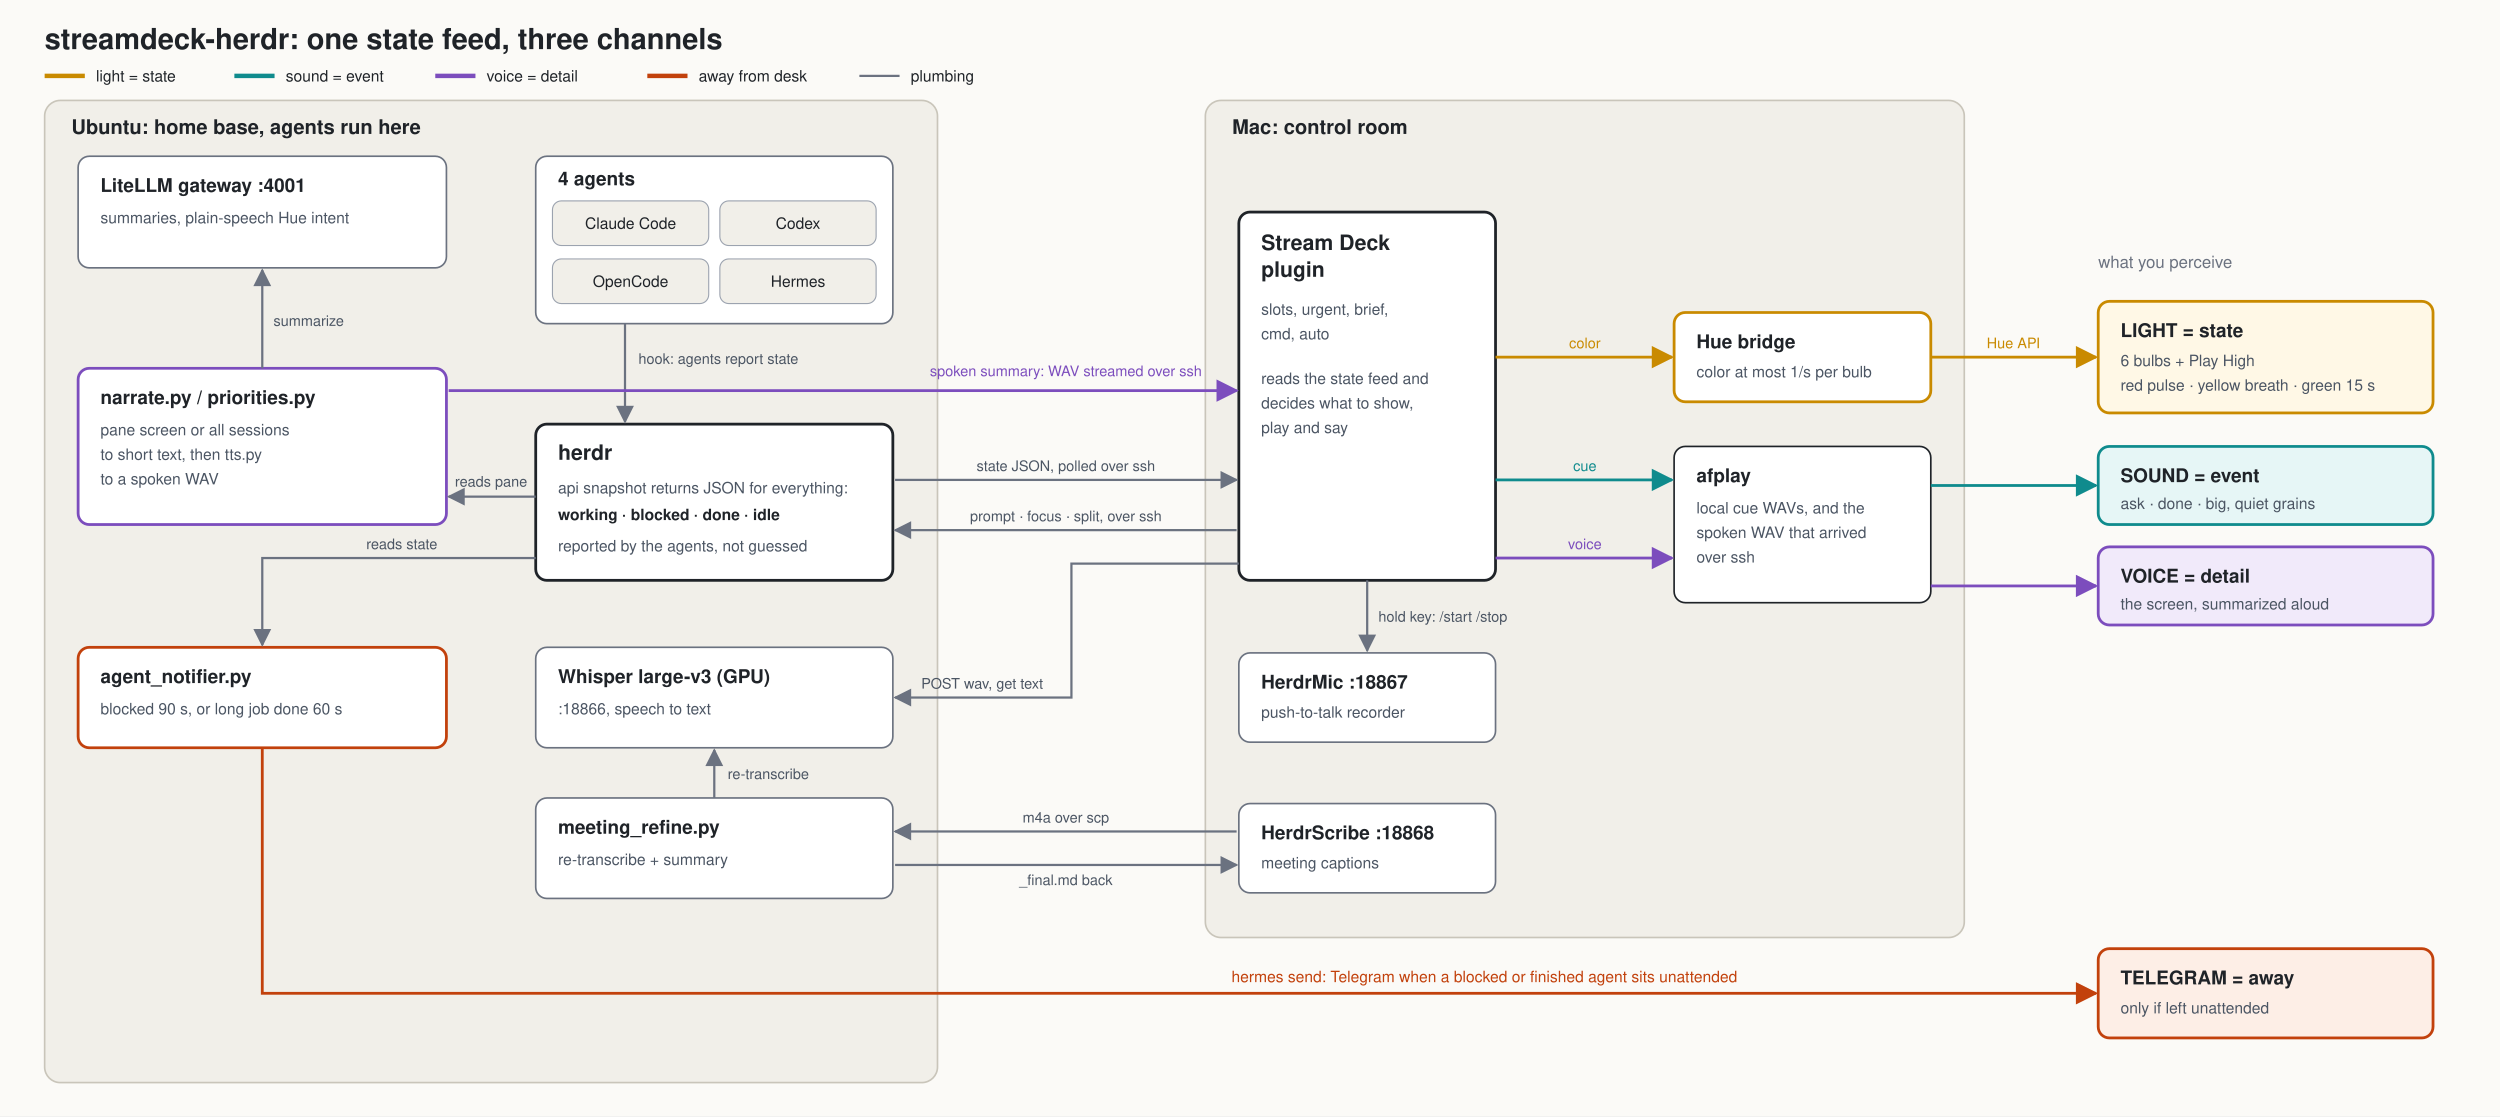
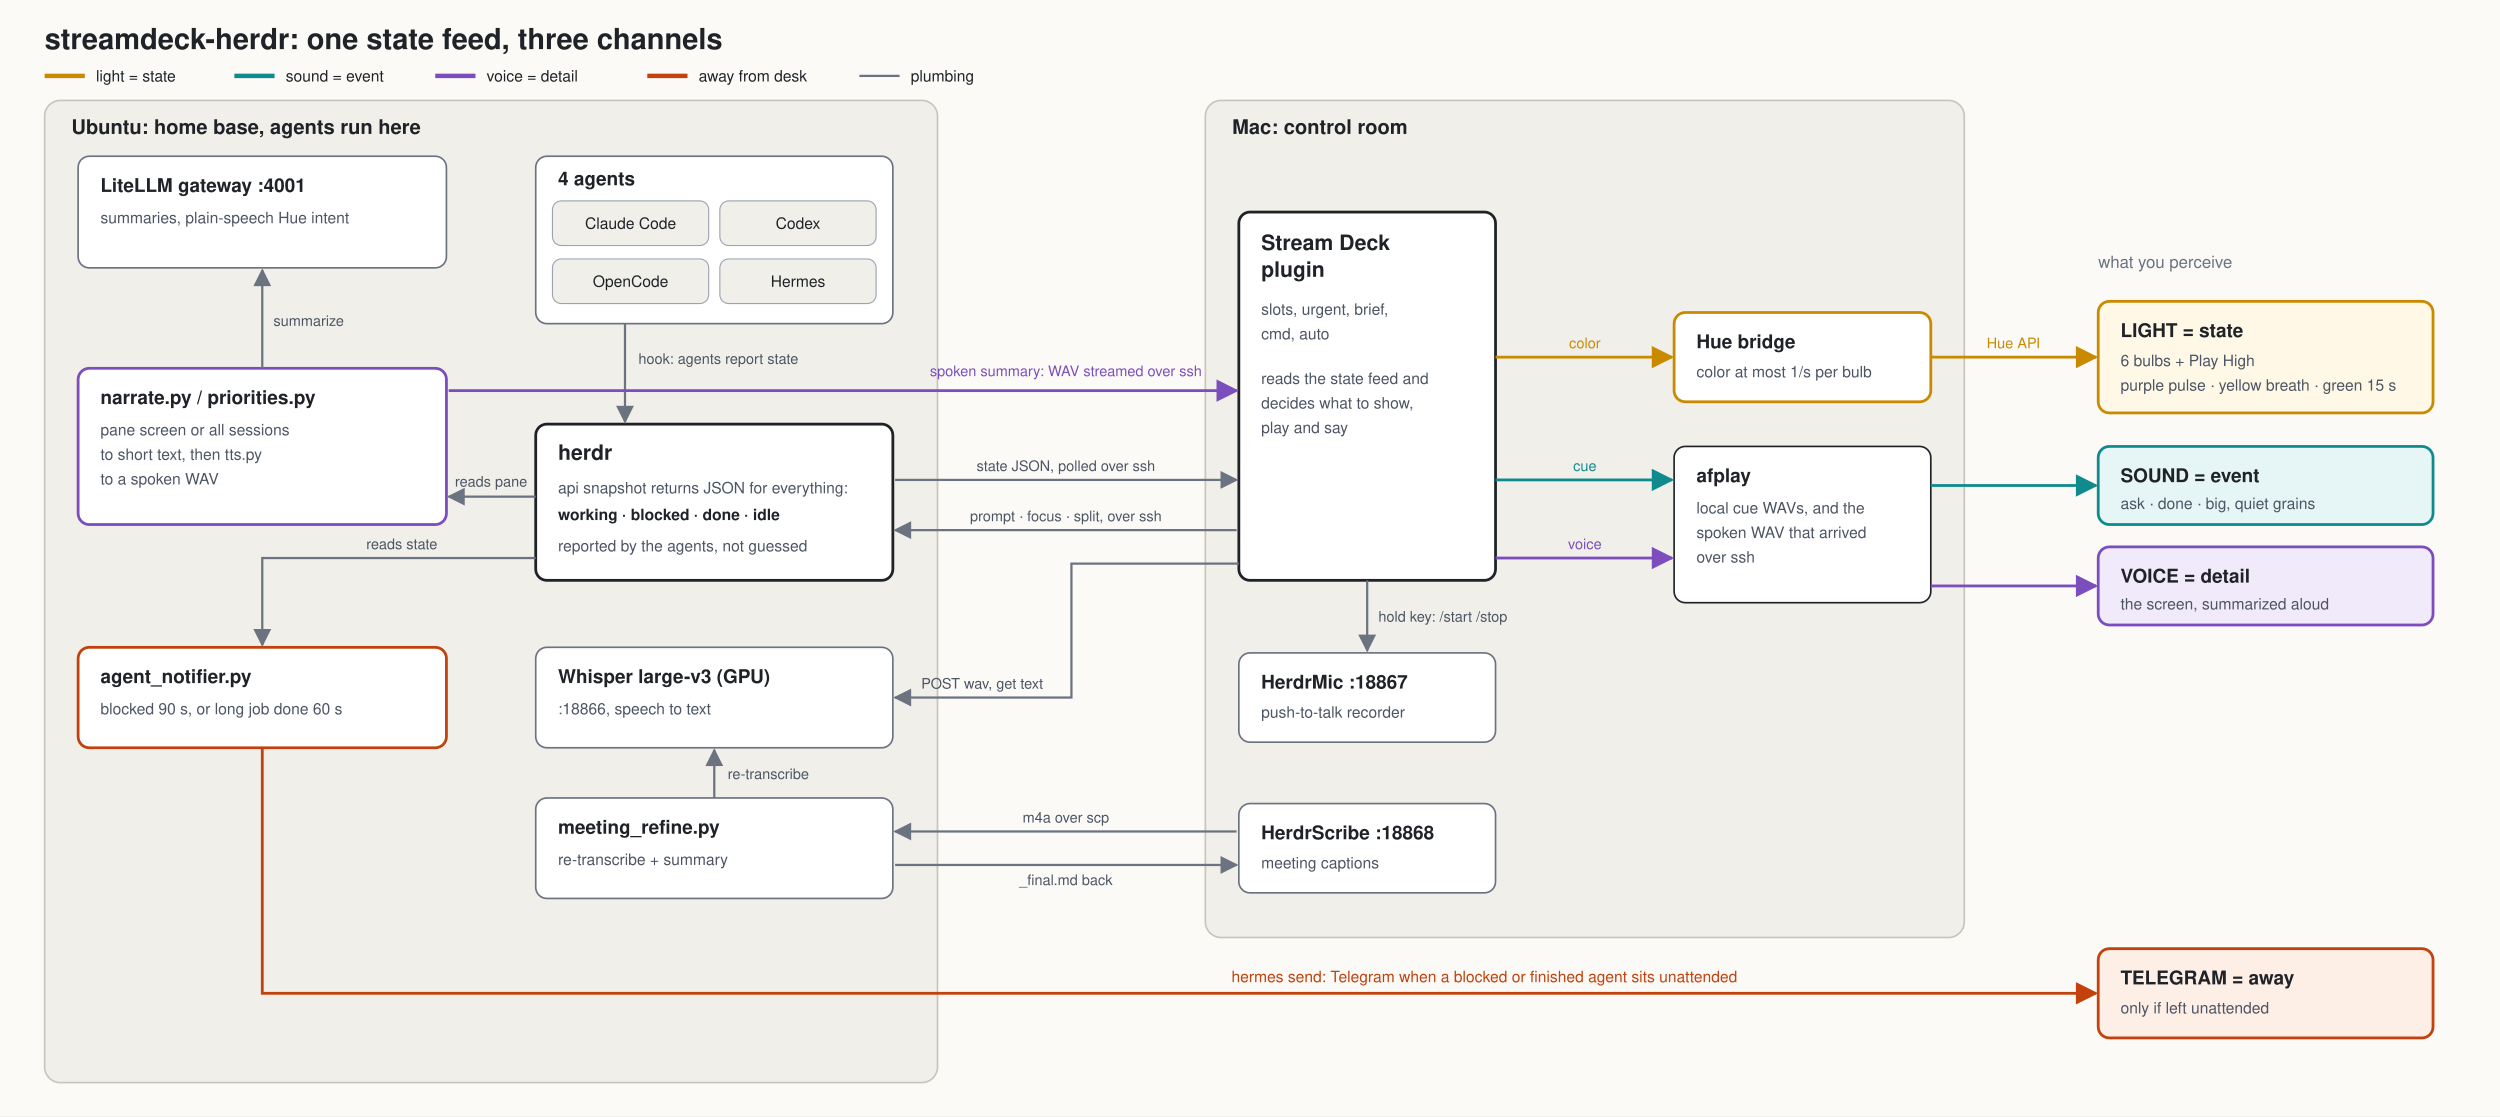
<svg xmlns="http://www.w3.org/2000/svg" viewBox="0 0 2240 1000" width="2240" height="1000" role="img" aria-label="Agents on Ubuntu report their state to herdr. The Mac Stream Deck plugin polls that one JSON snapshot over ssh and fans it out into three channels: light (Hue bulbs) for state, sound for events, and spoken summaries for detail. A separate notifier sends a Telegram message only when a blocked or finished agent is left unattended.">
  <defs>
    <marker id="a-gray" viewBox="0 0 10 10" refX="9" refY="5" markerWidth="8" markerHeight="8" orient="auto">
      <path d="M0 0 L10 5 L0 10 z" fill="#6b7280" />
    </marker>
    <marker id="a-amber" viewBox="0 0 10 10" refX="9" refY="5" markerWidth="8" markerHeight="8" orient="auto">
      <path d="M0 0 L10 5 L0 10 z" fill="#c98a00" />
    </marker>
    <marker id="a-teal" viewBox="0 0 10 10" refX="9" refY="5" markerWidth="8" markerHeight="8" orient="auto">
      <path d="M0 0 L10 5 L0 10 z" fill="#0f8b8d" />
    </marker>
    <marker id="a-purple" viewBox="0 0 10 10" refX="9" refY="5" markerWidth="8" markerHeight="8" orient="auto">
      <path d="M0 0 L10 5 L0 10 z" fill="#7c4dbd" />
    </marker>
    <marker id="a-orange" viewBox="0 0 10 10" refX="9" refY="5" markerWidth="8" markerHeight="8" orient="auto">
      <path d="M0 0 L10 5 L0 10 z" fill="#c2410c" />
    </marker>
  </defs>
  <rect width="2240" height="1000" fill="#fbfaf7" />
  <g font-family="Helvetica, Arial, sans-serif" fill="#1f2328">
    <text x="40" y="44" font-size="26" font-weight="700">streamdeck-herdr: one state feed, three channels</text>
    <g font-size="14">
      <line x1="40" y1="68" x2="76" y2="68" stroke="#c98a00" stroke-width="4" />
      <text x="86" y="73">light = state</text>
      <line x1="210" y1="68" x2="246" y2="68" stroke="#0f8b8d" stroke-width="4" />
      <text x="256" y="73">sound = event</text>
      <line x1="390" y1="68" x2="426" y2="68" stroke="#7c4dbd" stroke-width="4" />
      <text x="436" y="73">voice = detail</text>
      <line x1="580" y1="68" x2="616" y2="68" stroke="#c2410c" stroke-width="4" />
      <text x="626" y="73">away from desk</text>
      <line x1="770" y1="68" x2="806" y2="68" stroke="#6b7280" stroke-width="2" />
      <text x="816" y="73">plumbing</text>
    </g>
    <rect x="40" y="90" width="800" height="880" rx="14" fill="#f1efe9" stroke="#c9c5ba" stroke-width="1.5" />
    <text x="64" y="120" font-size="18" font-weight="700">Ubuntu: home base, agents run here</text>
    <rect x="1080" y="90" width="680" height="750" rx="14" fill="#f1efe9" stroke="#c9c5ba" stroke-width="1.5" />
    <text x="1104" y="120" font-size="18" font-weight="700">Mac: control room</text>
    <text x="1880" y="240" font-size="15" fill="#6b7280">what you perceive</text>
    <rect x="70" y="140" width="330" height="100" rx="10" fill="#fff" stroke="#6b7280" stroke-width="1.5" />
    <text x="90" y="172" font-size="17" font-weight="700">LiteLLM gateway :4001</text>
    <text x="90" y="200" font-size="14" fill="#4b5563">summaries, plain-speech Hue intent</text>
    <rect x="70" y="330" width="330" height="140" rx="10" fill="#fff" stroke="#7c4dbd" stroke-width="2.5" />
    <text x="90" y="362" font-size="17" font-weight="700">narrate.py / priorities.py</text>
    <text x="90" y="390" font-size="14" fill="#4b5563">pane screen or all sessions</text>
    <text x="90" y="412" font-size="14" fill="#4b5563">to short text, then tts.py</text>
    <text x="90" y="434" font-size="14" fill="#4b5563">to a spoken WAV</text>
    <rect x="70" y="580" width="330" height="90" rx="10" fill="#fff" stroke="#c2410c" stroke-width="2.5" />
    <text x="90" y="612" font-size="17" font-weight="700">agent_notifier.py</text>
    <text x="90" y="640" font-size="14" fill="#4b5563">blocked 90 s, or long job done 60 s</text>
    <rect x="480" y="140" width="320" height="150" rx="10" fill="#fff" stroke="#6b7280" stroke-width="1.5" />
    <text x="500" y="166" font-size="17" font-weight="700">4 agents</text>
    <g font-size="14" text-anchor="middle">
      <rect x="495" y="180" width="140" height="40" rx="8" fill="#f1efe9" stroke="#9ca3af" />
      <text x="565" y="205">Claude Code</text>
      <rect x="645" y="180" width="140" height="40" rx="8" fill="#f1efe9" stroke="#9ca3af" />
      <text x="715" y="205">Codex</text>
      <rect x="495" y="232" width="140" height="40" rx="8" fill="#f1efe9" stroke="#9ca3af" />
      <text x="565" y="257">OpenCode</text>
      <rect x="645" y="232" width="140" height="40" rx="8" fill="#f1efe9" stroke="#9ca3af" />
      <text x="715" y="257">Hermes</text>
    </g>
    <rect x="480" y="380" width="320" height="140" rx="10" fill="#fff" stroke="#1f2328" stroke-width="2.5" />
    <text x="500" y="412" font-size="19" font-weight="700">herdr</text>
    <text x="500" y="442" font-size="14" fill="#4b5563">api snapshot returns JSON for everything:</text>
    <text x="500" y="466" font-size="14" font-weight="700">working · blocked · done · idle</text>
    <text x="500" y="494" font-size="14" fill="#4b5563">reported by the agents, not guessed</text>
    <rect x="480" y="580" width="320" height="90" rx="10" fill="#fff" stroke="#6b7280" stroke-width="1.5" />
    <text x="500" y="612" font-size="17" font-weight="700">Whisper large-v3 (GPU)</text>
    <text x="500" y="640" font-size="14" fill="#4b5563">:18866, speech to text</text>
    <rect x="480" y="715" width="320" height="90" rx="10" fill="#fff" stroke="#6b7280" stroke-width="1.5" />
    <text x="500" y="747" font-size="17" font-weight="700">meeting_refine.py</text>
    <text x="500" y="775" font-size="14" fill="#4b5563">re-transcribe + summary</text>
    <rect x="1110" y="190" width="230" height="330" rx="10" fill="#fff" stroke="#1f2328" stroke-width="2.5" />
    <text x="1130" y="224" font-size="19" font-weight="700">Stream Deck</text>
    <text x="1130" y="248" font-size="19" font-weight="700">plugin</text>
    <text x="1130" y="282" font-size="14" fill="#4b5563">slots, urgent, brief,</text>
    <text x="1130" y="304" font-size="14" fill="#4b5563">cmd, auto</text>
    <text x="1130" y="344" font-size="14" fill="#4b5563">reads the state feed and</text>
    <text x="1130" y="366" font-size="14" fill="#4b5563">decides what to show,</text>
    <text x="1130" y="388" font-size="14" fill="#4b5563">play and say</text>
    <rect x="1110" y="585" width="230" height="80" rx="10" fill="#fff" stroke="#6b7280" stroke-width="1.5" />
    <text x="1130" y="617" font-size="17" font-weight="700">HerdrMic :18867</text>
    <text x="1130" y="643" font-size="14" fill="#4b5563">push-to-talk recorder</text>
    <rect x="1110" y="720" width="230" height="80" rx="10" fill="#fff" stroke="#6b7280" stroke-width="1.5" />
    <text x="1130" y="752" font-size="17" font-weight="700">HerdrScribe :18868</text>
    <text x="1130" y="778" font-size="14" fill="#4b5563">meeting captions</text>
    <rect x="1500" y="280" width="230" height="80" rx="10" fill="#fff" stroke="#c98a00" stroke-width="2.5" />
    <text x="1520" y="312" font-size="17" font-weight="700">Hue bridge</text>
    <text x="1520" y="338" font-size="14" fill="#4b5563">color at most 1/s per bulb</text>
    <rect x="1500" y="400" width="230" height="140" rx="10" fill="#fff" stroke="#1f2328" stroke-width="1.5" />
    <text x="1520" y="432" font-size="17" font-weight="700">afplay</text>
    <text x="1520" y="460" font-size="14" fill="#4b5563">local cue WAVs, and the</text>
    <text x="1520" y="482" font-size="14" fill="#4b5563">spoken WAV that arrived</text>
    <text x="1520" y="504" font-size="14" fill="#4b5563">over ssh</text>
    <rect x="1880" y="270" width="300" height="100" rx="10" fill="#fff8e6" stroke="#c98a00" stroke-width="2.5" />
    <text x="1900" y="302" font-size="17" font-weight="700">LIGHT = state</text>
    <text x="1900" y="328" font-size="14" fill="#4b5563">6 bulbs + Play High</text>
-     <text x="1900" y="350" font-size="14" fill="#4b5563">red pulse · yellow breath · green 15 s</text>
+     <text x="1900" y="350" font-size="14" fill="#4b5563">purple pulse · yellow breath · green 15 s</text>
    <rect x="1880" y="400" width="300" height="70" rx="10" fill="#e6f6f6" stroke="#0f8b8d" stroke-width="2.5" />
    <text x="1900" y="432" font-size="17" font-weight="700">SOUND = event</text>
    <text x="1900" y="456" font-size="14" fill="#4b5563">ask · done · big, quiet grains</text>
    <rect x="1880" y="490" width="300" height="70" rx="10" fill="#f1eafa" stroke="#7c4dbd" stroke-width="2.5" />
    <text x="1900" y="522" font-size="17" font-weight="700">VOICE = detail</text>
    <text x="1900" y="546" font-size="14" fill="#4b5563">the screen, summarized aloud</text>
    <rect x="1880" y="850" width="300" height="80" rx="10" fill="#fdeee6" stroke="#c2410c" stroke-width="2.5" />
    <text x="1900" y="882" font-size="17" font-weight="700">TELEGRAM = away</text>
    <text x="1900" y="908" font-size="14" fill="#4b5563">only if left unattended</text>
    <g fill="none" stroke-width="2">
      <line x1="560" y1="290" x2="560" y2="378" stroke="#6b7280" marker-end="url(#a-gray)" />
      <line x1="480" y1="445" x2="402" y2="445" stroke="#6b7280" marker-end="url(#a-gray)" />
      <line x1="235" y1="330" x2="235" y2="242" stroke="#6b7280" marker-end="url(#a-gray)" />
      <polyline points="480,500 235,500 235,578" stroke="#6b7280" marker-end="url(#a-gray)" />
      <line x1="640" y1="715" x2="640" y2="672" stroke="#6b7280" marker-end="url(#a-gray)" />
      <polyline points="235,670 235,890 1878,890" stroke="#c2410c" stroke-width="2.5" marker-end="url(#a-orange)" />
    </g>
    <g font-size="13" fill="#4b5563">
      <text x="572" y="326">hook: agents report state</text>
      <text x="440" y="436" text-anchor="middle">reads pane</text>
      <text x="245" y="292">summarize</text>
      <text x="360" y="492" text-anchor="middle">reads state</text>
      <text x="652" y="698">re-transcribe</text>
    </g>
    <text x="1330" y="880" font-size="14" fill="#c2410c" text-anchor="middle">hermes send: Telegram when a blocked or finished agent sits unattended</text>
    <g fill="none" stroke-width="2">
      <line x1="402" y1="350" x2="1108" y2="350" stroke="#7c4dbd" stroke-width="2.5" marker-end="url(#a-purple)" />
      <line x1="802" y1="430" x2="1108" y2="430" stroke="#6b7280" marker-end="url(#a-gray)" />
      <line x1="1108" y1="475" x2="802" y2="475" stroke="#6b7280" marker-end="url(#a-gray)" />
      <polyline points="1110,505 960,505 960,625 802,625" stroke="#6b7280" marker-end="url(#a-gray)" />
      <line x1="1108" y1="745" x2="802" y2="745" stroke="#6b7280" marker-end="url(#a-gray)" />
      <line x1="802" y1="775" x2="1108" y2="775" stroke="#6b7280" marker-end="url(#a-gray)" />
    </g>
    <g font-size="13" fill="#4b5563" text-anchor="middle">
      <text x="955" y="337" fill="#7c4dbd">spoken summary: WAV streamed over ssh</text>
      <text x="955" y="422">state JSON, polled over ssh</text>
      <text x="955" y="467">prompt · focus · split, over ssh</text>
      <text x="880" y="617">POST wav, get text</text>
      <text x="955" y="737">m4a over scp</text>
      <text x="955" y="793">_final.md back</text>
    </g>
    <g fill="none" stroke-width="2.5">
      <line x1="1225" y1="520" x2="1225" y2="583" stroke="#6b7280" stroke-width="2" marker-end="url(#a-gray)" />
      <line x1="1340" y1="320" x2="1498" y2="320" stroke="#c98a00" marker-end="url(#a-amber)" />
      <line x1="1340" y1="430" x2="1498" y2="430" stroke="#0f8b8d" marker-end="url(#a-teal)" />
      <line x1="1340" y1="500" x2="1498" y2="500" stroke="#7c4dbd" marker-end="url(#a-purple)" />
      <line x1="1730" y1="320" x2="1878" y2="320" stroke="#c98a00" marker-end="url(#a-amber)" />
      <line x1="1730" y1="435" x2="1878" y2="435" stroke="#0f8b8d" marker-end="url(#a-teal)" />
      <line x1="1730" y1="525" x2="1878" y2="525" stroke="#7c4dbd" marker-end="url(#a-purple)" />
    </g>
    <g font-size="13" fill="#4b5563">
      <text x="1235" y="557">hold key: /start /stop</text>
      <text x="1420" y="312" text-anchor="middle" fill="#c98a00">color</text>
      <text x="1420" y="422" text-anchor="middle" fill="#0f8b8d">cue</text>
      <text x="1420" y="492" text-anchor="middle" fill="#7c4dbd">voice</text>
      <text x="1804" y="312" text-anchor="middle" fill="#c98a00">Hue API</text>
    </g>
  </g>
</svg>
